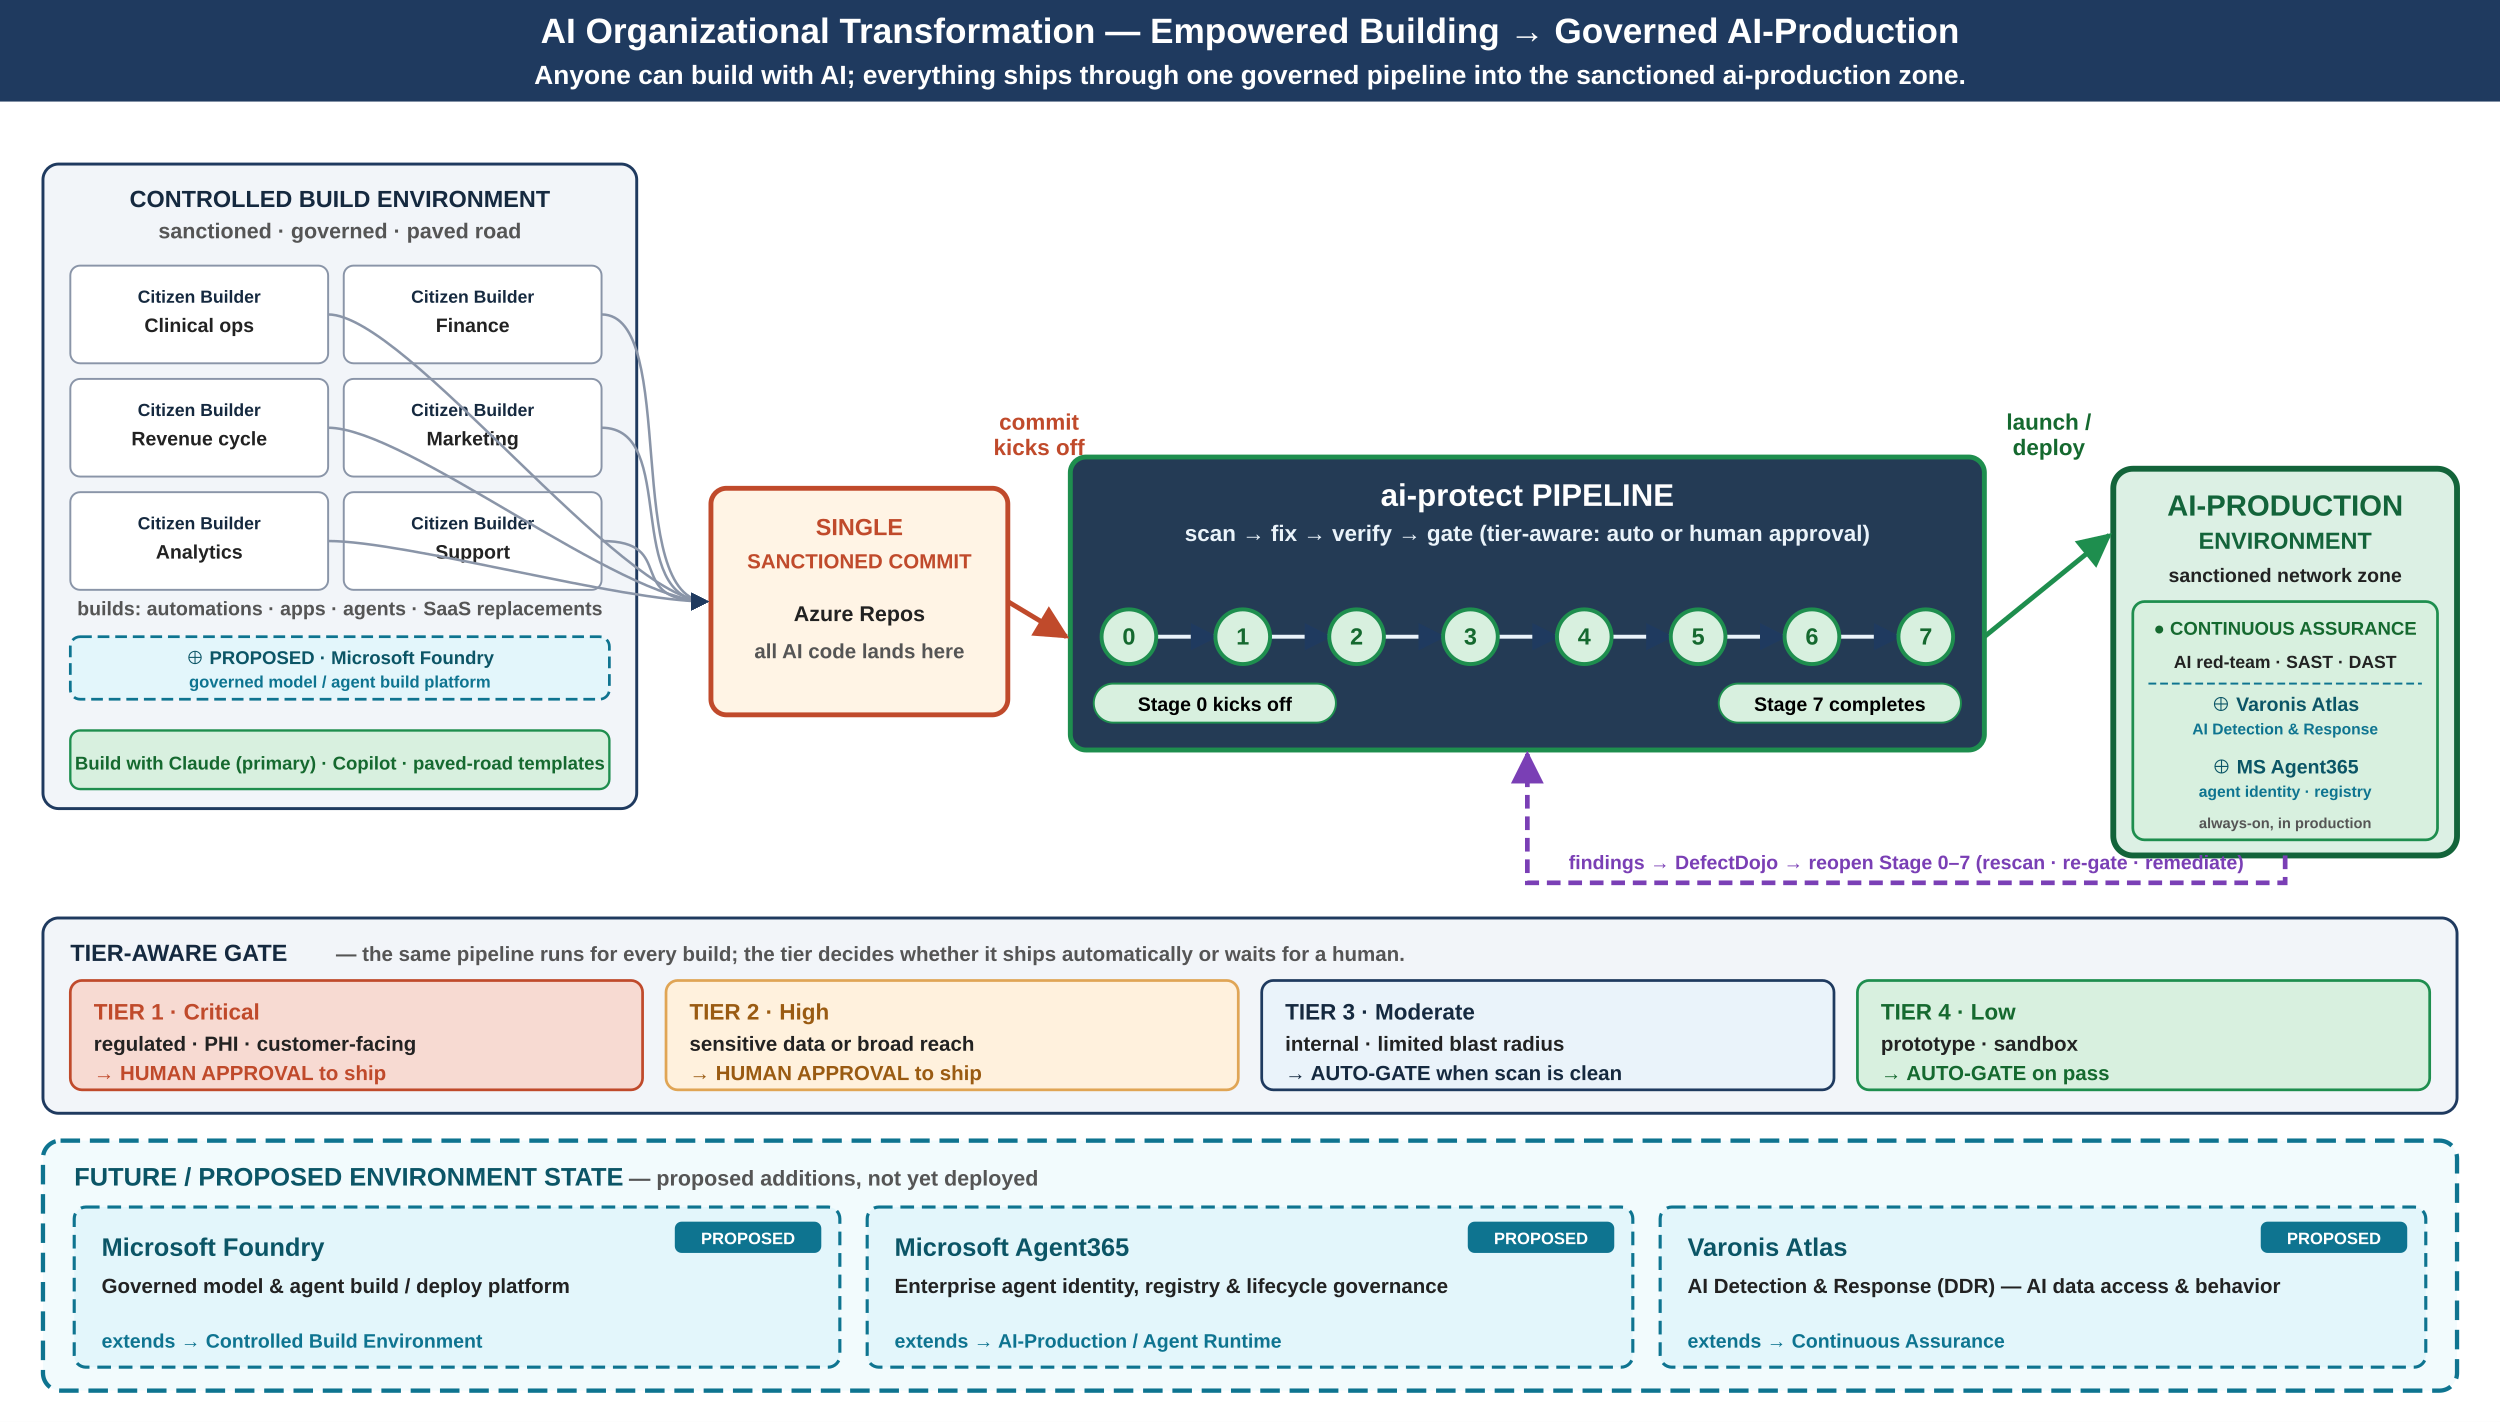
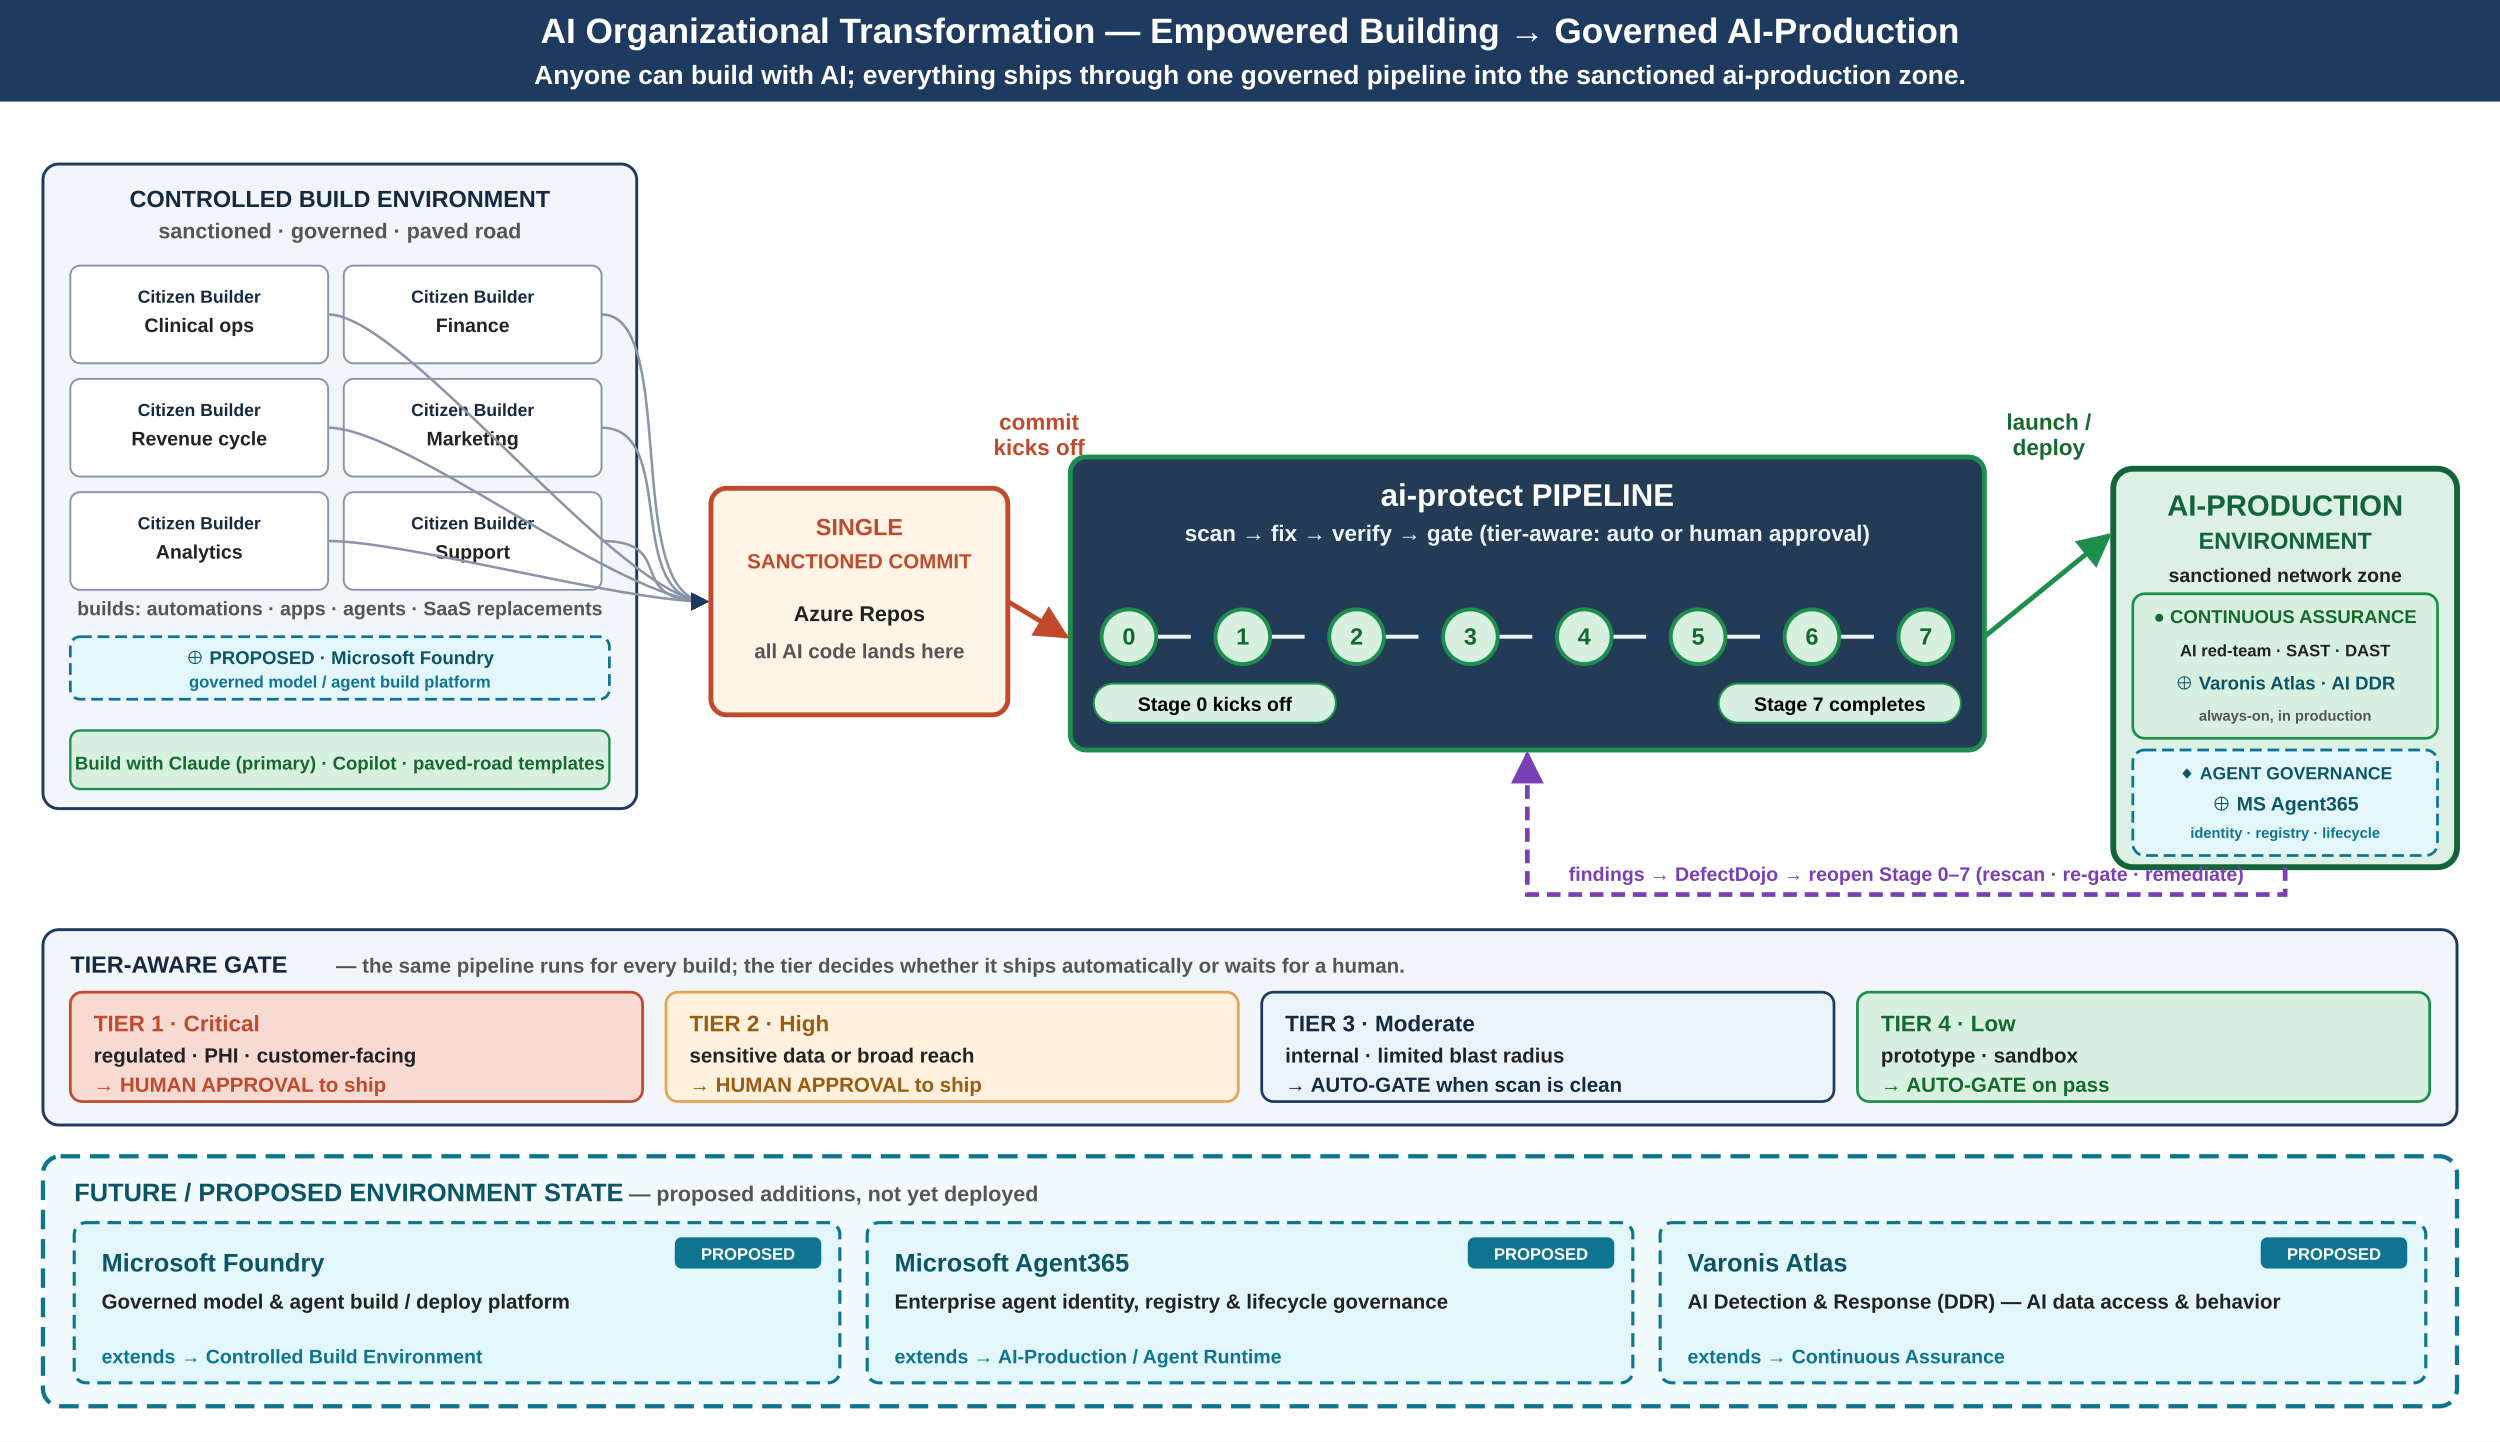
- <svg xmlns="http://www.w3.org/2000/svg" width="1280" height="728" viewBox="0 0 1280 728" font-family="Arial, Helvetica, sans-serif">
+ <svg xmlns="http://www.w3.org/2000/svg" width="1280" height="738" viewBox="0 0 1280 738" font-family="Arial, Helvetica, sans-serif">
  <defs>
    <marker id="arr" viewBox="0 0 10 10" refX="9" refY="5" markerWidth="7" markerHeight="7" orient="auto-start-reverse">
      <path d="M 0 0 L 10 5 L 0 10 z" fill="#1F3A5F" />
    </marker>
    <marker id="arrL" viewBox="0 0 10 10" refX="9" refY="5" markerWidth="7" markerHeight="7" orient="auto-start-reverse">
      <path d="M 0 0 L 10 5 L 0 10 z" fill="#8A95A8" />
    </marker>
    <marker id="arrA" viewBox="0 0 10 10" refX="9" refY="5" markerWidth="7" markerHeight="7" orient="auto-start-reverse">
      <path d="M 0 0 L 10 5 L 0 10 z" fill="#C04A2B" />
    </marker>
  </defs>
  <defs>
    <marker id="arrGr" viewBox="0 0 10 10" refX="9" refY="5" markerWidth="7" markerHeight="7" orient="auto-start-reverse">
      <path d="M0 0 L10 5 L0 10 z" fill="#1E8E4E" />
    </marker>
    <marker id="arrFb" viewBox="0 0 10 10" refX="9" refY="5" markerWidth="7" markerHeight="7" orient="auto-start-reverse">
      <path d="M0 0 L10 5 L0 10 z" fill="#7A3FB5" />
    </marker>
  </defs>
-   <rect x="0" y="0" width="1280" height="728" fill="#FFFFFF" stroke="#FFFFFF" stroke-width="0" rx="0" ry="0" />
+   <rect x="0" y="0" width="1280" height="738" fill="#FFFFFF" stroke="#FFFFFF" stroke-width="0" rx="0" ry="0" />
  <rect x="0" y="0" width="1280" height="52" fill="#1F3A5F" stroke="#1F3A5F" stroke-width="0" rx="0" ry="0" />
  <text x="640.0" y="22" font-size="18" fill="#FFFFFF" text-anchor="middle" font-weight="bold">AI Organizational Transformation — Empowered Building → Governed AI-Production</text>
  <text x="640.0" y="43" font-size="13.5" fill="#FFFFFF" text-anchor="middle" font-weight="bold">Anyone can build with AI; everything ships through one governed pipeline into the sanctioned ai-production zone.</text>
  <rect x="22" y="84" width="304" height="330" fill="#F2F5F9" stroke="#1F3A5F" stroke-width="1.5" rx="8" ry="8" />
  <text x="174.0" y="106" font-size="12" fill="#15293F" text-anchor="middle" font-weight="bold">CONTROLLED BUILD ENVIRONMENT</text>
  <text x="174.0" y="122" font-size="11" fill="#555555" text-anchor="middle" font-weight="bold">sanctioned · governed · paved road</text>
  <rect x="36" y="136" width="132" height="50" fill="#FFFFFF" stroke="#8A95A8" stroke-width="1" rx="5" ry="5" />
  <text x="102.0" y="155" font-size="9" fill="#15293F" text-anchor="middle" font-weight="bold">Citizen Builder</text>
  <text x="102.0" y="170" font-size="10" fill="#222222" text-anchor="middle" font-weight="bold">Clinical ops</text>
  <rect x="176" y="136" width="132" height="50" fill="#FFFFFF" stroke="#8A95A8" stroke-width="1" rx="5" ry="5" />
  <text x="242.0" y="155" font-size="9" fill="#15293F" text-anchor="middle" font-weight="bold">Citizen Builder</text>
  <text x="242.0" y="170" font-size="10" fill="#222222" text-anchor="middle" font-weight="bold">Finance</text>
  <rect x="36" y="194" width="132" height="50" fill="#FFFFFF" stroke="#8A95A8" stroke-width="1" rx="5" ry="5" />
  <text x="102.0" y="213" font-size="9" fill="#15293F" text-anchor="middle" font-weight="bold">Citizen Builder</text>
  <text x="102.0" y="228" font-size="10" fill="#222222" text-anchor="middle" font-weight="bold">Revenue cycle</text>
  <rect x="176" y="194" width="132" height="50" fill="#FFFFFF" stroke="#8A95A8" stroke-width="1" rx="5" ry="5" />
  <text x="242.0" y="213" font-size="9" fill="#15293F" text-anchor="middle" font-weight="bold">Citizen Builder</text>
  <text x="242.0" y="228" font-size="10" fill="#222222" text-anchor="middle" font-weight="bold">Marketing</text>
  <rect x="36" y="252" width="132" height="50" fill="#FFFFFF" stroke="#8A95A8" stroke-width="1" rx="5" ry="5" />
  <text x="102.0" y="271" font-size="9" fill="#15293F" text-anchor="middle" font-weight="bold">Citizen Builder</text>
  <text x="102.0" y="286" font-size="10" fill="#222222" text-anchor="middle" font-weight="bold">Analytics</text>
  <rect x="176" y="252" width="132" height="50" fill="#FFFFFF" stroke="#8A95A8" stroke-width="1" rx="5" ry="5" />
  <text x="242.0" y="271" font-size="9" fill="#15293F" text-anchor="middle" font-weight="bold">Citizen Builder</text>
  <text x="242.0" y="286" font-size="10" fill="#222222" text-anchor="middle" font-weight="bold">Support</text>
  <text x="174.0" y="315" font-size="10" fill="#555555" text-anchor="middle" font-weight="bold">builds: automations · apps · agents · SaaS replacements</text>
  <rect x="36" y="326" width="276" height="32" fill="#E3F6FB" stroke="#0E7490" stroke-width="1.4" rx="5" ry="5" stroke-dasharray="6 3" />
  <text x="174.0" y="340" font-size="9.5" fill="#0B5566" text-anchor="middle" font-weight="bold">⊕ PROPOSED · Microsoft Foundry</text>
  <text x="174.0" y="352" font-size="8.5" fill="#0E7490" text-anchor="middle" font-weight="bold">governed model / agent build platform</text>
  <rect x="36" y="374" width="276" height="30" fill="#D8F0DF" stroke="#1E8E4E" stroke-width="1.2" rx="5" ry="5" />
  <text x="174.0" y="394" font-size="9.5" fill="#15692F" text-anchor="middle" font-weight="bold">Build with Claude (primary) · Copilot · paved-road templates</text>
  <rect x="364" y="250" width="152" height="116" fill="#FFF4E5" stroke="#C04A2B" stroke-width="2.5" rx="8" ry="8" />
  <text x="440.0" y="274" font-size="12" fill="#C04A2B" text-anchor="middle" font-weight="bold">SINGLE</text>
  <text x="440.0" y="291" font-size="10.5" fill="#C04A2B" text-anchor="middle" font-weight="bold">SANCTIONED COMMIT</text>
  <text x="440.0" y="318" font-size="11" fill="#222222" text-anchor="middle" font-weight="bold">Azure Repos</text>
  <text x="440.0" y="337" font-size="10.5" fill="#555555" text-anchor="middle" font-weight="bold">all AI code lands here</text>
  <path d="M 168 161.0 C 208 161.0, 318 308.0, 362 308.0" fill="none" stroke="#8A95A8" stroke-width="1.3" marker-end="url(#arr)" />
  <path d="M 308 161.0 C 348 161.0, 318 308.0, 362 308.0" fill="none" stroke="#8A95A8" stroke-width="1.3" marker-end="url(#arr)" />
  <path d="M 168 219.0 C 208 219.0, 318 308.0, 362 308.0" fill="none" stroke="#8A95A8" stroke-width="1.3" marker-end="url(#arr)" />
  <path d="M 308 219.0 C 348 219.0, 318 308.0, 362 308.0" fill="none" stroke="#8A95A8" stroke-width="1.3" marker-end="url(#arr)" />
  <path d="M 168 277.0 C 208 277.0, 318 308.0, 362 308.0" fill="none" stroke="#8A95A8" stroke-width="1.3" marker-end="url(#arr)" />
  <path d="M 308 277.0 C 348 277.0, 318 308.0, 362 308.0" fill="none" stroke="#8A95A8" stroke-width="1.3" marker-end="url(#arr)" />
  <rect x="548" y="234" width="468" height="150" fill="#243B55" stroke="#1E8E4E" stroke-width="2.5" rx="8" ry="8" />
  <text x="782.0" y="259" font-size="16" fill="#FFFFFF" text-anchor="middle" font-weight="bold">ai-protect PIPELINE</text>
  <text x="782.0" y="277" font-size="11.5" fill="#EAF3FA" text-anchor="middle" font-weight="bold">scan → fix → verify → gate  (tier-aware: auto or human approval)</text>
  <line x1="592.0" y1="326" x2="622.286" y2="326" stroke="#EAF3FA" stroke-width="2" marker-end="url(#arr)" />
  <circle cx="578.0" cy="326" r="14" fill="#D8F0DF" stroke="#1E8E4E" stroke-width="2" />
  <text x="578.0" y="330" font-size="12" fill="#15692F" text-anchor="middle" font-weight="bold">0</text>
  <line x1="650.286" y1="326" x2="680.571" y2="326" stroke="#EAF3FA" stroke-width="2" marker-end="url(#arr)" />
  <circle cx="636.286" cy="326" r="14" fill="#D8F0DF" stroke="#1E8E4E" stroke-width="2" />
  <text x="636.286" y="330" font-size="12" fill="#15692F" text-anchor="middle" font-weight="bold">1</text>
  <line x1="708.571" y1="326" x2="738.857" y2="326" stroke="#EAF3FA" stroke-width="2" marker-end="url(#arr)" />
  <circle cx="694.571" cy="326" r="14" fill="#D8F0DF" stroke="#1E8E4E" stroke-width="2" />
  <text x="694.571" y="330" font-size="12" fill="#15692F" text-anchor="middle" font-weight="bold">2</text>
  <line x1="766.857" y1="326" x2="797.143" y2="326" stroke="#EAF3FA" stroke-width="2" marker-end="url(#arr)" />
  <circle cx="752.857" cy="326" r="14" fill="#D8F0DF" stroke="#1E8E4E" stroke-width="2" />
  <text x="752.857" y="330" font-size="12" fill="#15692F" text-anchor="middle" font-weight="bold">3</text>
  <line x1="825.143" y1="326" x2="855.429" y2="326" stroke="#EAF3FA" stroke-width="2" marker-end="url(#arr)" />
  <circle cx="811.143" cy="326" r="14" fill="#D8F0DF" stroke="#1E8E4E" stroke-width="2" />
  <text x="811.143" y="330" font-size="12" fill="#15692F" text-anchor="middle" font-weight="bold">4</text>
  <line x1="883.429" y1="326" x2="913.714" y2="326" stroke="#EAF3FA" stroke-width="2" marker-end="url(#arr)" />
  <circle cx="869.429" cy="326" r="14" fill="#D8F0DF" stroke="#1E8E4E" stroke-width="2" />
  <text x="869.429" y="330" font-size="12" fill="#15692F" text-anchor="middle" font-weight="bold">5</text>
  <line x1="941.714" y1="326" x2="972" y2="326" stroke="#EAF3FA" stroke-width="2" marker-end="url(#arr)" />
  <circle cx="927.714" cy="326" r="14" fill="#D8F0DF" stroke="#1E8E4E" stroke-width="2" />
  <text x="927.714" y="330" font-size="12" fill="#15692F" text-anchor="middle" font-weight="bold">6</text>
  <circle cx="986.0" cy="326" r="14" fill="#D8F0DF" stroke="#1E8E4E" stroke-width="2" />
  <text x="986.0" y="330" font-size="12" fill="#15692F" text-anchor="middle" font-weight="bold">7</text>
  <rect x="560" y="350" width="124" height="20" fill="#D8F0DF" stroke="#1E8E4E" stroke-width="1" rx="10" ry="10" />
  <text x="622" y="364" font-size="10" fill="#000000" text-anchor="middle" font-weight="bold">Stage 0 kicks off</text>
  <rect x="880" y="350" width="124" height="20" fill="#D8F0DF" stroke="#1E8E4E" stroke-width="1" rx="10" ry="10" />
  <text x="942" y="364" font-size="10" fill="#000000" text-anchor="middle" font-weight="bold">Stage 7 completes</text>
  <line x1="516" y1="308.0" x2="546" y2="326" stroke="#C04A2B" stroke-width="2.5" marker-end="url(#arrA)" />
  <text x="532.0" y="220" font-size="11.5" fill="#C04A2B" text-anchor="middle" font-weight="bold">commit</text>
  <text x="532.0" y="233" font-size="11.5" fill="#C04A2B" text-anchor="middle" font-weight="bold">kicks off</text>
-   <rect x="1082" y="240" width="176" height="198" fill="#DCF0E4" stroke="#13643A" stroke-width="3" rx="10" ry="10" />
+   <rect x="1082" y="240" width="176" height="204" fill="#DCF0E4" stroke="#13643A" stroke-width="3" rx="10" ry="10" />
  <text x="1170.0" y="264" font-size="15" fill="#13643A" text-anchor="middle" font-weight="bold">AI-PRODUCTION</text>
  <text x="1170.0" y="281" font-size="12" fill="#13643A" text-anchor="middle" font-weight="bold">ENVIRONMENT</text>
  <text x="1170.0" y="298" font-size="10" fill="#222222" text-anchor="middle" font-weight="bold">sanctioned network zone</text>
-   <rect x="1092" y="308" width="156" height="122" fill="#D8F0DF" stroke="#1E8E4E" stroke-width="1.4" rx="6" ry="6" />
-   <text x="1170.0" y="325" font-size="9.5" fill="#15692F" text-anchor="middle" font-weight="bold">● CONTINUOUS ASSURANCE</text>
-   <text x="1170.0" y="342" font-size="9" fill="#222222" text-anchor="middle" font-weight="bold">AI red-team · SAST · DAST</text>
-   <line x1="1100" y1="350" x2="1240" y2="350" stroke="#0E7490" stroke-width="1" stroke-dasharray="4 2" />
-   <text x="1170.0" y="364" font-size="10" fill="#0B5566" text-anchor="middle" font-weight="bold">⊕ Varonis Atlas</text>
-   <text x="1170.0" y="376" font-size="8" fill="#0E7490" text-anchor="middle" font-weight="bold">AI Detection &amp; Response</text>
-   <text x="1170.0" y="396" font-size="10" fill="#0B5566" text-anchor="middle" font-weight="bold">⊕ MS Agent365</text>
-   <text x="1170.0" y="408" font-size="8" fill="#0E7490" text-anchor="middle" font-weight="bold">agent identity · registry</text>
-   <text x="1170.0" y="424" font-size="7.5" fill="#555555" text-anchor="middle" font-weight="bold">always-on, in production</text>
+   <rect x="1092" y="304" width="156" height="74" fill="#D8F0DF" stroke="#1E8E4E" stroke-width="1.4" rx="6" ry="6" />
+   <text x="1170.0" y="319" font-size="9.5" fill="#15692F" text-anchor="middle" font-weight="bold">● CONTINUOUS ASSURANCE</text>
+   <text x="1170.0" y="336" font-size="8.5" fill="#222222" text-anchor="middle" font-weight="bold">AI red-team · SAST · DAST</text>
+   <text x="1170.0" y="353" font-size="9.5" fill="#0B5566" text-anchor="middle" font-weight="bold">⊕ Varonis Atlas · AI DDR</text>
+   <text x="1170.0" y="369" font-size="7.5" fill="#555555" text-anchor="middle" font-weight="bold">always-on, in production</text>
+   <rect x="1092" y="384" width="156" height="54" fill="#E3F6FB" stroke="#0E7490" stroke-width="1.4" rx="6" ry="6" stroke-dasharray="6 3" />
+   <text x="1170.0" y="399" font-size="9" fill="#0B5566" text-anchor="middle" font-weight="bold">◆ AGENT GOVERNANCE</text>
+   <text x="1170.0" y="415" font-size="10" fill="#0B5566" text-anchor="middle" font-weight="bold">⊕ MS Agent365</text>
+   <text x="1170.0" y="429" font-size="7.5" fill="#0E7490" text-anchor="middle" font-weight="bold">identity · registry · lifecycle</text>
  <line x1="1016" y1="326" x2="1080" y2="274" stroke="#1E8E4E" stroke-width="2.5" marker-end="url(#arrGr)" />
  <text x="1049.0" y="220" font-size="11.5" fill="#15692F" text-anchor="middle" font-weight="bold">launch /</text>
  <text x="1049.0" y="233" font-size="11.5" fill="#15692F" text-anchor="middle" font-weight="bold">deploy</text>
-   <path d="M 1170.0 438 L 1170.0 452 L 782.0 452 L 782.0 386" fill="none" stroke="#7A3FB5" stroke-width="2.4" stroke-dasharray="7 4" marker-end="url(#arrFb)" />
-   <text x="976.0" y="445" font-size="10" fill="#7A3FB5" text-anchor="middle" font-weight="bold">findings → DefectDojo → reopen Stage 0–7  (rescan · re-gate · remediate)</text>
-   <rect x="22" y="470" width="1236" height="100" fill="#F2F5F9" stroke="#1F3A5F" stroke-width="1.5" rx="8" ry="8" />
-   <text x="36" y="492" font-size="12" fill="#15293F" text-anchor="start" font-weight="bold">TIER-AWARE GATE</text>
-   <text x="172" y="492" font-size="10.5" fill="#555555" text-anchor="start" font-weight="bold">— the same pipeline runs for every build; the tier decides whether it ships automatically or waits for a human.</text>
-   <rect x="36.0" y="502" width="293.0" height="56" fill="#F7DAD2" stroke="#C04A2B" stroke-width="1.4" rx="6" ry="6" />
-   <text x="48.0" y="522" font-size="11.5" fill="#C04A2B" text-anchor="start" font-weight="bold">TIER 1 · Critical</text>
-   <text x="48.0" y="538" font-size="10.5" fill="#222222" text-anchor="start" font-weight="bold">regulated · PHI · customer-facing</text>
-   <text x="48.0" y="553" font-size="10.5" fill="#C04A2B" text-anchor="start" font-weight="bold">→ HUMAN APPROVAL to ship</text>
-   <rect x="341.0" y="502" width="293.0" height="56" fill="#FFF1DD" stroke="#E0A555" stroke-width="1.4" rx="6" ry="6" />
-   <text x="353.0" y="522" font-size="11.5" fill="#9A5B12" text-anchor="start" font-weight="bold">TIER 2 · High</text>
-   <text x="353.0" y="538" font-size="10.5" fill="#222222" text-anchor="start" font-weight="bold">sensitive data or broad reach</text>
-   <text x="353.0" y="553" font-size="10.5" fill="#9A5B12" text-anchor="start" font-weight="bold">→ HUMAN APPROVAL to ship</text>
-   <rect x="646.0" y="502" width="293.0" height="56" fill="#EAF3FA" stroke="#1F3A5F" stroke-width="1.4" rx="6" ry="6" />
-   <text x="658.0" y="522" font-size="11.5" fill="#15293F" text-anchor="start" font-weight="bold">TIER 3 · Moderate</text>
-   <text x="658.0" y="538" font-size="10.5" fill="#222222" text-anchor="start" font-weight="bold">internal · limited blast radius</text>
-   <text x="658.0" y="553" font-size="10.5" fill="#15293F" text-anchor="start" font-weight="bold">→ AUTO-GATE when scan is clean</text>
-   <rect x="951.0" y="502" width="293.0" height="56" fill="#D8F0DF" stroke="#1E8E4E" stroke-width="1.4" rx="6" ry="6" />
-   <text x="963.0" y="522" font-size="11.5" fill="#15692F" text-anchor="start" font-weight="bold">TIER 4 · Low</text>
-   <text x="963.0" y="538" font-size="10.5" fill="#222222" text-anchor="start" font-weight="bold">prototype · sandbox</text>
-   <text x="963.0" y="553" font-size="10.5" fill="#15692F" text-anchor="start" font-weight="bold">→ AUTO-GATE on pass</text>
-   <rect x="22" y="584" width="1236" height="128" fill="#F2FBFD" stroke="#0E7490" stroke-width="2.2" rx="9" ry="9" stroke-dasharray="10 5" />
-   <text x="38" y="607" font-size="13" fill="#0B5566" text-anchor="start" font-weight="bold">FUTURE / PROPOSED ENVIRONMENT STATE</text>
-   <text x="322" y="607" font-size="11" fill="#555555" text-anchor="start" font-weight="bold">— proposed additions, not yet deployed</text>
-   <rect x="38.0" y="618" width="392.0" height="82" fill="#E3F6FB" stroke="#0E7490" stroke-width="1.6" rx="6" ry="6" stroke-dasharray="7 4" />
-   <rect x="346.0" y="626" width="74" height="15" fill="#0E7490" stroke="#0E7490" stroke-width="1" rx="3" ry="3" />
-   <text x="383.0" y="637" font-size="8.5" fill="#FFFFFF" text-anchor="middle" font-weight="bold">PROPOSED</text>
-   <text x="52.0" y="643" font-size="13" fill="#0B5566" text-anchor="start" font-weight="bold">Microsoft Foundry</text>
-   <text x="52.0" y="662" font-size="10.5" fill="#222222" text-anchor="start" font-weight="bold">Governed model &amp; agent build / deploy platform</text>
-   <text x="52.0" y="690" font-size="10" fill="#0E7490" text-anchor="start" font-weight="bold">extends → Controlled Build Environment</text>
-   <rect x="444.0" y="618" width="392.0" height="82" fill="#E3F6FB" stroke="#0E7490" stroke-width="1.6" rx="6" ry="6" stroke-dasharray="7 4" />
-   <rect x="752.0" y="626" width="74" height="15" fill="#0E7490" stroke="#0E7490" stroke-width="1" rx="3" ry="3" />
-   <text x="789.0" y="637" font-size="8.5" fill="#FFFFFF" text-anchor="middle" font-weight="bold">PROPOSED</text>
-   <text x="458.0" y="643" font-size="13" fill="#0B5566" text-anchor="start" font-weight="bold">Microsoft Agent365</text>
-   <text x="458.0" y="662" font-size="10.5" fill="#222222" text-anchor="start" font-weight="bold">Enterprise agent identity, registry &amp; lifecycle governance</text>
-   <text x="458.0" y="690" font-size="10" fill="#0E7490" text-anchor="start" font-weight="bold">extends → AI-Production / Agent Runtime</text>
-   <rect x="850.0" y="618" width="392.0" height="82" fill="#E3F6FB" stroke="#0E7490" stroke-width="1.6" rx="6" ry="6" stroke-dasharray="7 4" />
-   <rect x="1158.0" y="626" width="74" height="15" fill="#0E7490" stroke="#0E7490" stroke-width="1" rx="3" ry="3" />
-   <text x="1195.0" y="637" font-size="8.5" fill="#FFFFFF" text-anchor="middle" font-weight="bold">PROPOSED</text>
-   <text x="864.0" y="643" font-size="13" fill="#0B5566" text-anchor="start" font-weight="bold">Varonis Atlas</text>
-   <text x="864.0" y="662" font-size="10.5" fill="#222222" text-anchor="start" font-weight="bold">AI Detection &amp; Response (DDR) — AI data access &amp; behavior</text>
-   <text x="864.0" y="690" font-size="10" fill="#0E7490" text-anchor="start" font-weight="bold">extends → Continuous Assurance</text>
+   <path d="M 1170.0 444 L 1170.0 458 L 782.0 458 L 782.0 386" fill="none" stroke="#7A3FB5" stroke-width="2.4" stroke-dasharray="7 4" marker-end="url(#arrFb)" />
+   <text x="976.0" y="451" font-size="10" fill="#7A3FB5" text-anchor="middle" font-weight="bold">findings → DefectDojo → reopen Stage 0–7  (rescan · re-gate · remediate)</text>
+   <rect x="22" y="476" width="1236" height="100" fill="#F2F5F9" stroke="#1F3A5F" stroke-width="1.5" rx="8" ry="8" />
+   <text x="36" y="498" font-size="12" fill="#15293F" text-anchor="start" font-weight="bold">TIER-AWARE GATE</text>
+   <text x="172" y="498" font-size="10.5" fill="#555555" text-anchor="start" font-weight="bold">— the same pipeline runs for every build; the tier decides whether it ships automatically or waits for a human.</text>
+   <rect x="36.0" y="508" width="293.0" height="56" fill="#F7DAD2" stroke="#C04A2B" stroke-width="1.4" rx="6" ry="6" />
+   <text x="48.0" y="528" font-size="11.5" fill="#C04A2B" text-anchor="start" font-weight="bold">TIER 1 · Critical</text>
+   <text x="48.0" y="544" font-size="10.5" fill="#222222" text-anchor="start" font-weight="bold">regulated · PHI · customer-facing</text>
+   <text x="48.0" y="559" font-size="10.5" fill="#C04A2B" text-anchor="start" font-weight="bold">→ HUMAN APPROVAL to ship</text>
+   <rect x="341.0" y="508" width="293.0" height="56" fill="#FFF1DD" stroke="#E0A555" stroke-width="1.4" rx="6" ry="6" />
+   <text x="353.0" y="528" font-size="11.5" fill="#9A5B12" text-anchor="start" font-weight="bold">TIER 2 · High</text>
+   <text x="353.0" y="544" font-size="10.5" fill="#222222" text-anchor="start" font-weight="bold">sensitive data or broad reach</text>
+   <text x="353.0" y="559" font-size="10.5" fill="#9A5B12" text-anchor="start" font-weight="bold">→ HUMAN APPROVAL to ship</text>
+   <rect x="646.0" y="508" width="293.0" height="56" fill="#EAF3FA" stroke="#1F3A5F" stroke-width="1.4" rx="6" ry="6" />
+   <text x="658.0" y="528" font-size="11.5" fill="#15293F" text-anchor="start" font-weight="bold">TIER 3 · Moderate</text>
+   <text x="658.0" y="544" font-size="10.5" fill="#222222" text-anchor="start" font-weight="bold">internal · limited blast radius</text>
+   <text x="658.0" y="559" font-size="10.5" fill="#15293F" text-anchor="start" font-weight="bold">→ AUTO-GATE when scan is clean</text>
+   <rect x="951.0" y="508" width="293.0" height="56" fill="#D8F0DF" stroke="#1E8E4E" stroke-width="1.4" rx="6" ry="6" />
+   <text x="963.0" y="528" font-size="11.5" fill="#15692F" text-anchor="start" font-weight="bold">TIER 4 · Low</text>
+   <text x="963.0" y="544" font-size="10.5" fill="#222222" text-anchor="start" font-weight="bold">prototype · sandbox</text>
+   <text x="963.0" y="559" font-size="10.5" fill="#15692F" text-anchor="start" font-weight="bold">→ AUTO-GATE on pass</text>
+   <rect x="22" y="592" width="1236" height="128" fill="#F2FBFD" stroke="#0E7490" stroke-width="2.2" rx="9" ry="9" stroke-dasharray="10 5" />
+   <text x="38" y="615" font-size="13" fill="#0B5566" text-anchor="start" font-weight="bold">FUTURE / PROPOSED ENVIRONMENT STATE</text>
+   <text x="322" y="615" font-size="11" fill="#555555" text-anchor="start" font-weight="bold">— proposed additions, not yet deployed</text>
+   <rect x="38.0" y="626" width="392.0" height="82" fill="#E3F6FB" stroke="#0E7490" stroke-width="1.6" rx="6" ry="6" stroke-dasharray="7 4" />
+   <rect x="346.0" y="634" width="74" height="15" fill="#0E7490" stroke="#0E7490" stroke-width="1" rx="3" ry="3" />
+   <text x="383.0" y="645" font-size="8.5" fill="#FFFFFF" text-anchor="middle" font-weight="bold">PROPOSED</text>
+   <text x="52.0" y="651" font-size="13" fill="#0B5566" text-anchor="start" font-weight="bold">Microsoft Foundry</text>
+   <text x="52.0" y="670" font-size="10.5" fill="#222222" text-anchor="start" font-weight="bold">Governed model &amp; agent build / deploy platform</text>
+   <text x="52.0" y="698" font-size="10" fill="#0E7490" text-anchor="start" font-weight="bold">extends → Controlled Build Environment</text>
+   <rect x="444.0" y="626" width="392.0" height="82" fill="#E3F6FB" stroke="#0E7490" stroke-width="1.6" rx="6" ry="6" stroke-dasharray="7 4" />
+   <rect x="752.0" y="634" width="74" height="15" fill="#0E7490" stroke="#0E7490" stroke-width="1" rx="3" ry="3" />
+   <text x="789.0" y="645" font-size="8.5" fill="#FFFFFF" text-anchor="middle" font-weight="bold">PROPOSED</text>
+   <text x="458.0" y="651" font-size="13" fill="#0B5566" text-anchor="start" font-weight="bold">Microsoft Agent365</text>
+   <text x="458.0" y="670" font-size="10.5" fill="#222222" text-anchor="start" font-weight="bold">Enterprise agent identity, registry &amp; lifecycle governance</text>
+   <text x="458.0" y="698" font-size="10" fill="#0E7490" text-anchor="start" font-weight="bold">extends → AI-Production / Agent Runtime</text>
+   <rect x="850.0" y="626" width="392.0" height="82" fill="#E3F6FB" stroke="#0E7490" stroke-width="1.6" rx="6" ry="6" stroke-dasharray="7 4" />
+   <rect x="1158.0" y="634" width="74" height="15" fill="#0E7490" stroke="#0E7490" stroke-width="1" rx="3" ry="3" />
+   <text x="1195.0" y="645" font-size="8.5" fill="#FFFFFF" text-anchor="middle" font-weight="bold">PROPOSED</text>
+   <text x="864.0" y="651" font-size="13" fill="#0B5566" text-anchor="start" font-weight="bold">Varonis Atlas</text>
+   <text x="864.0" y="670" font-size="10.5" fill="#222222" text-anchor="start" font-weight="bold">AI Detection &amp; Response (DDR) — AI data access &amp; behavior</text>
+   <text x="864.0" y="698" font-size="10" fill="#0E7490" text-anchor="start" font-weight="bold">extends → Continuous Assurance</text>
</svg>
